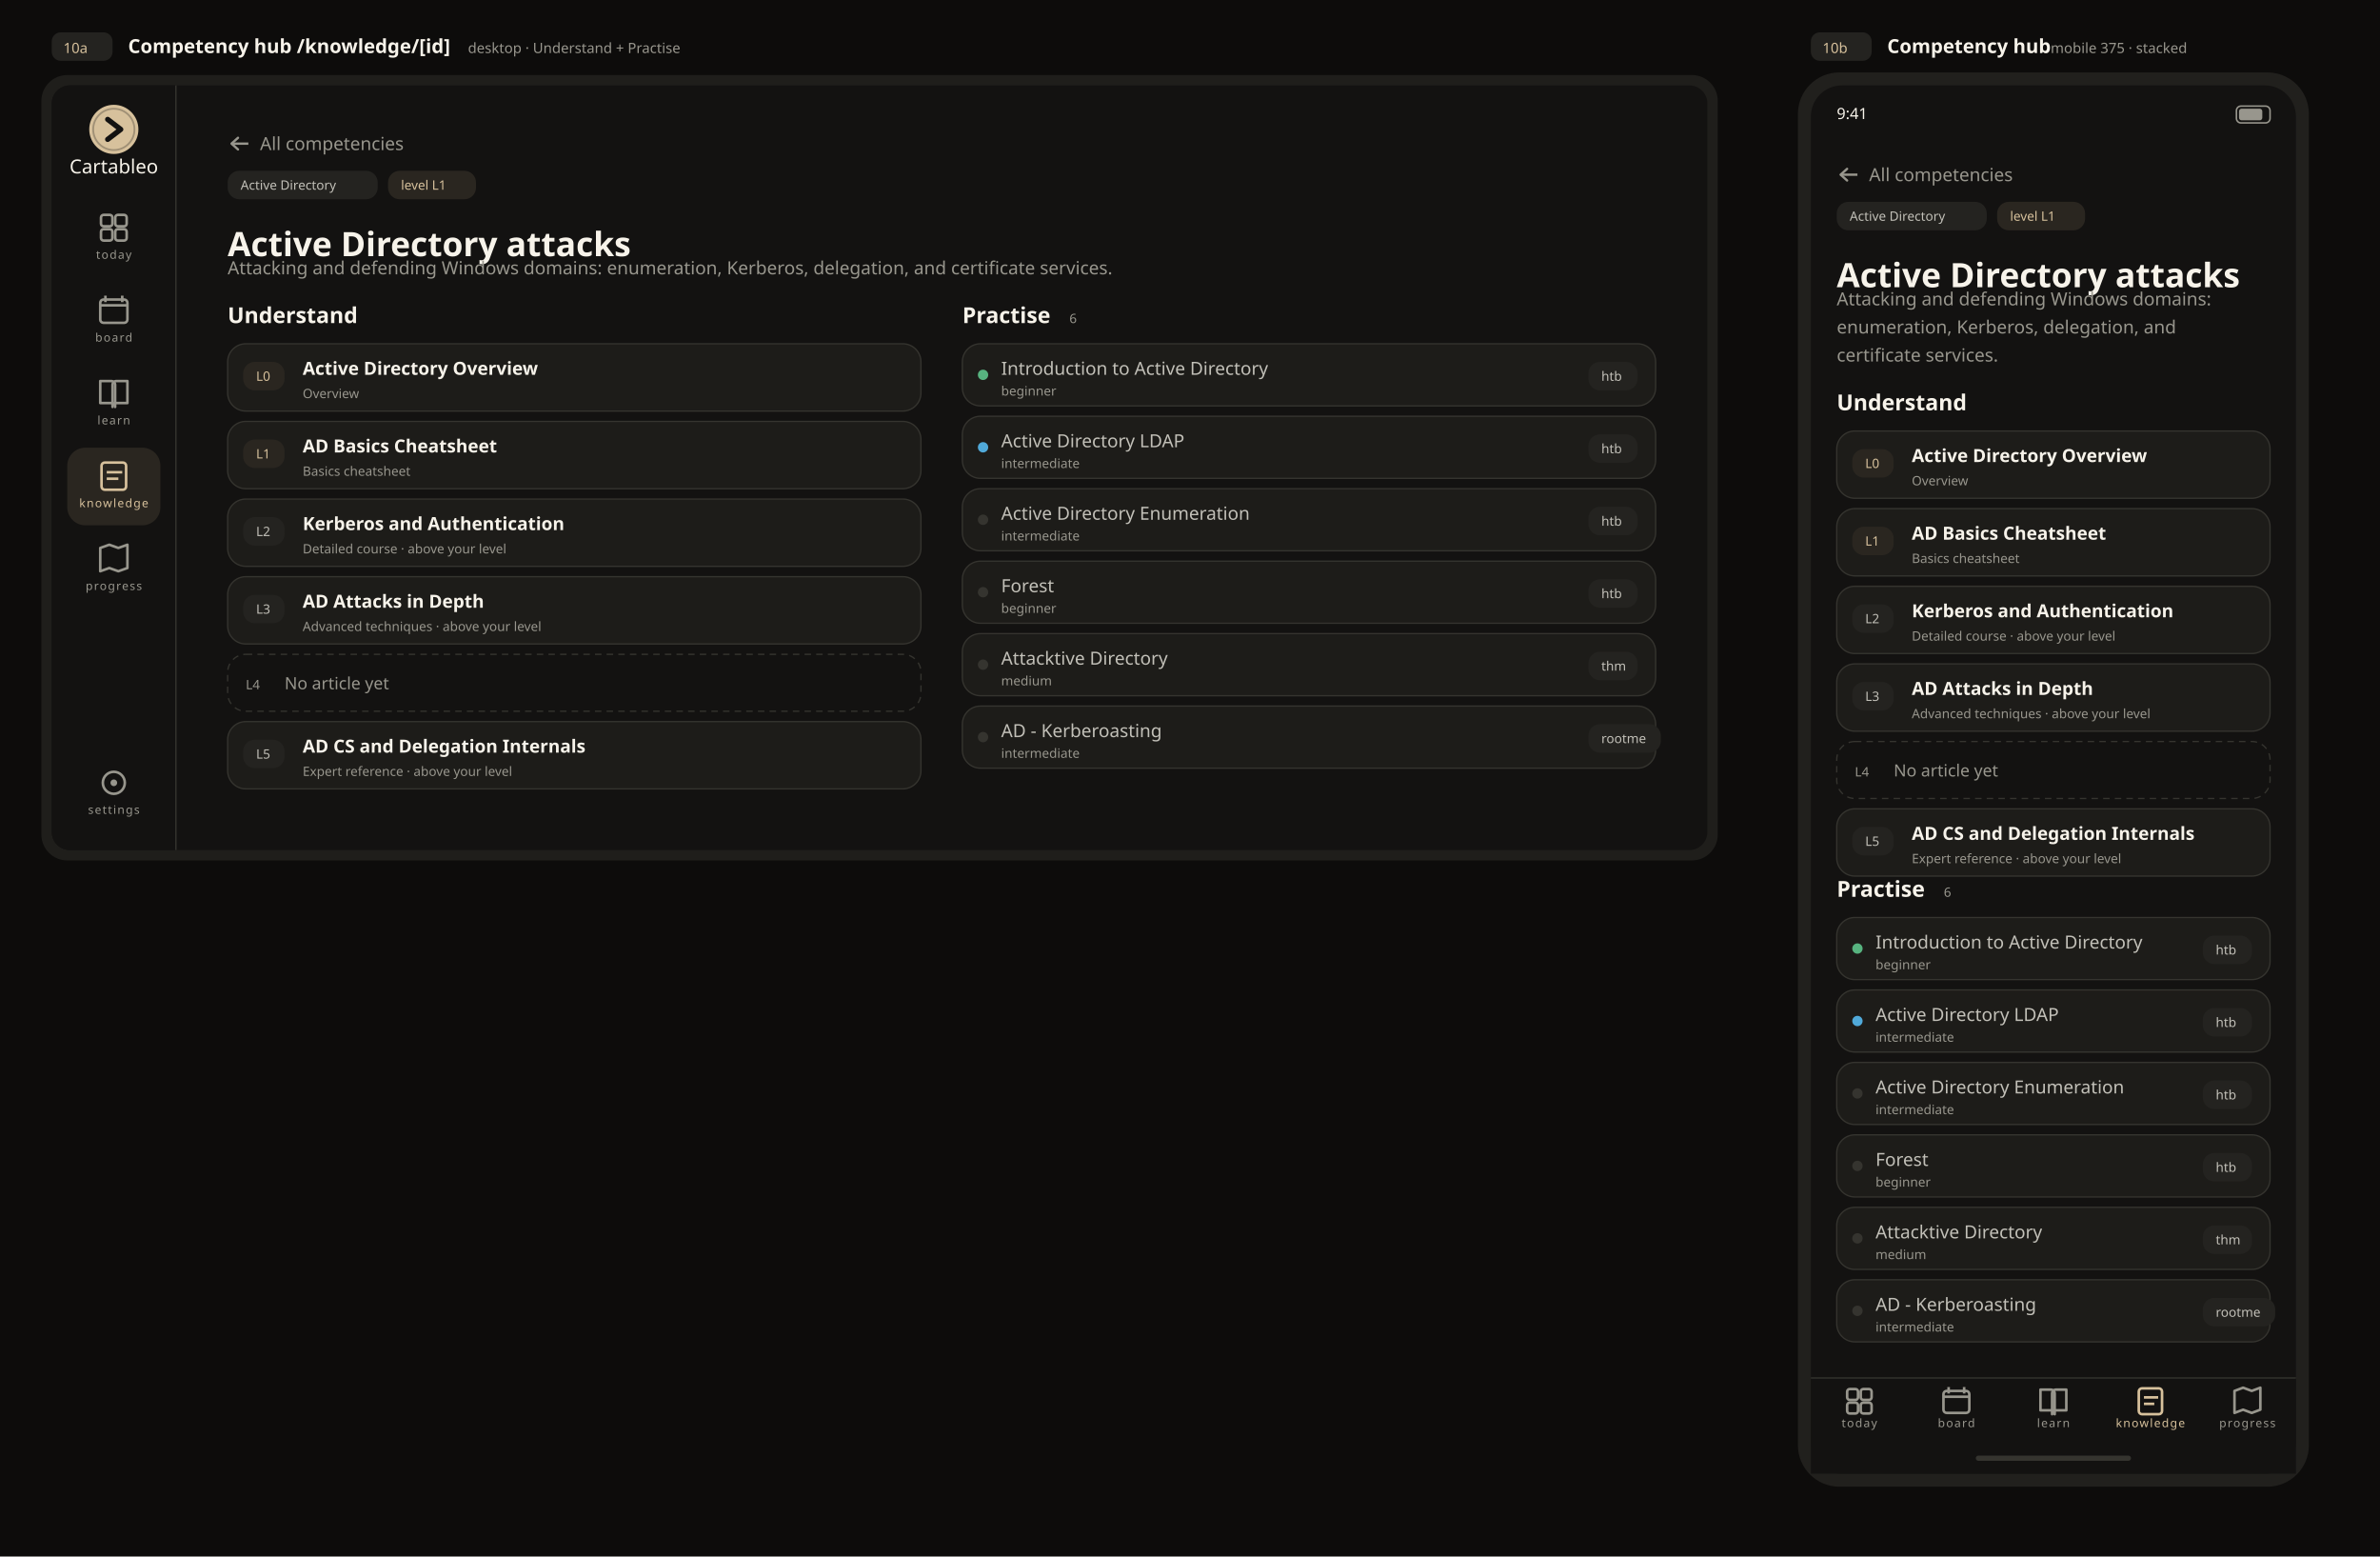
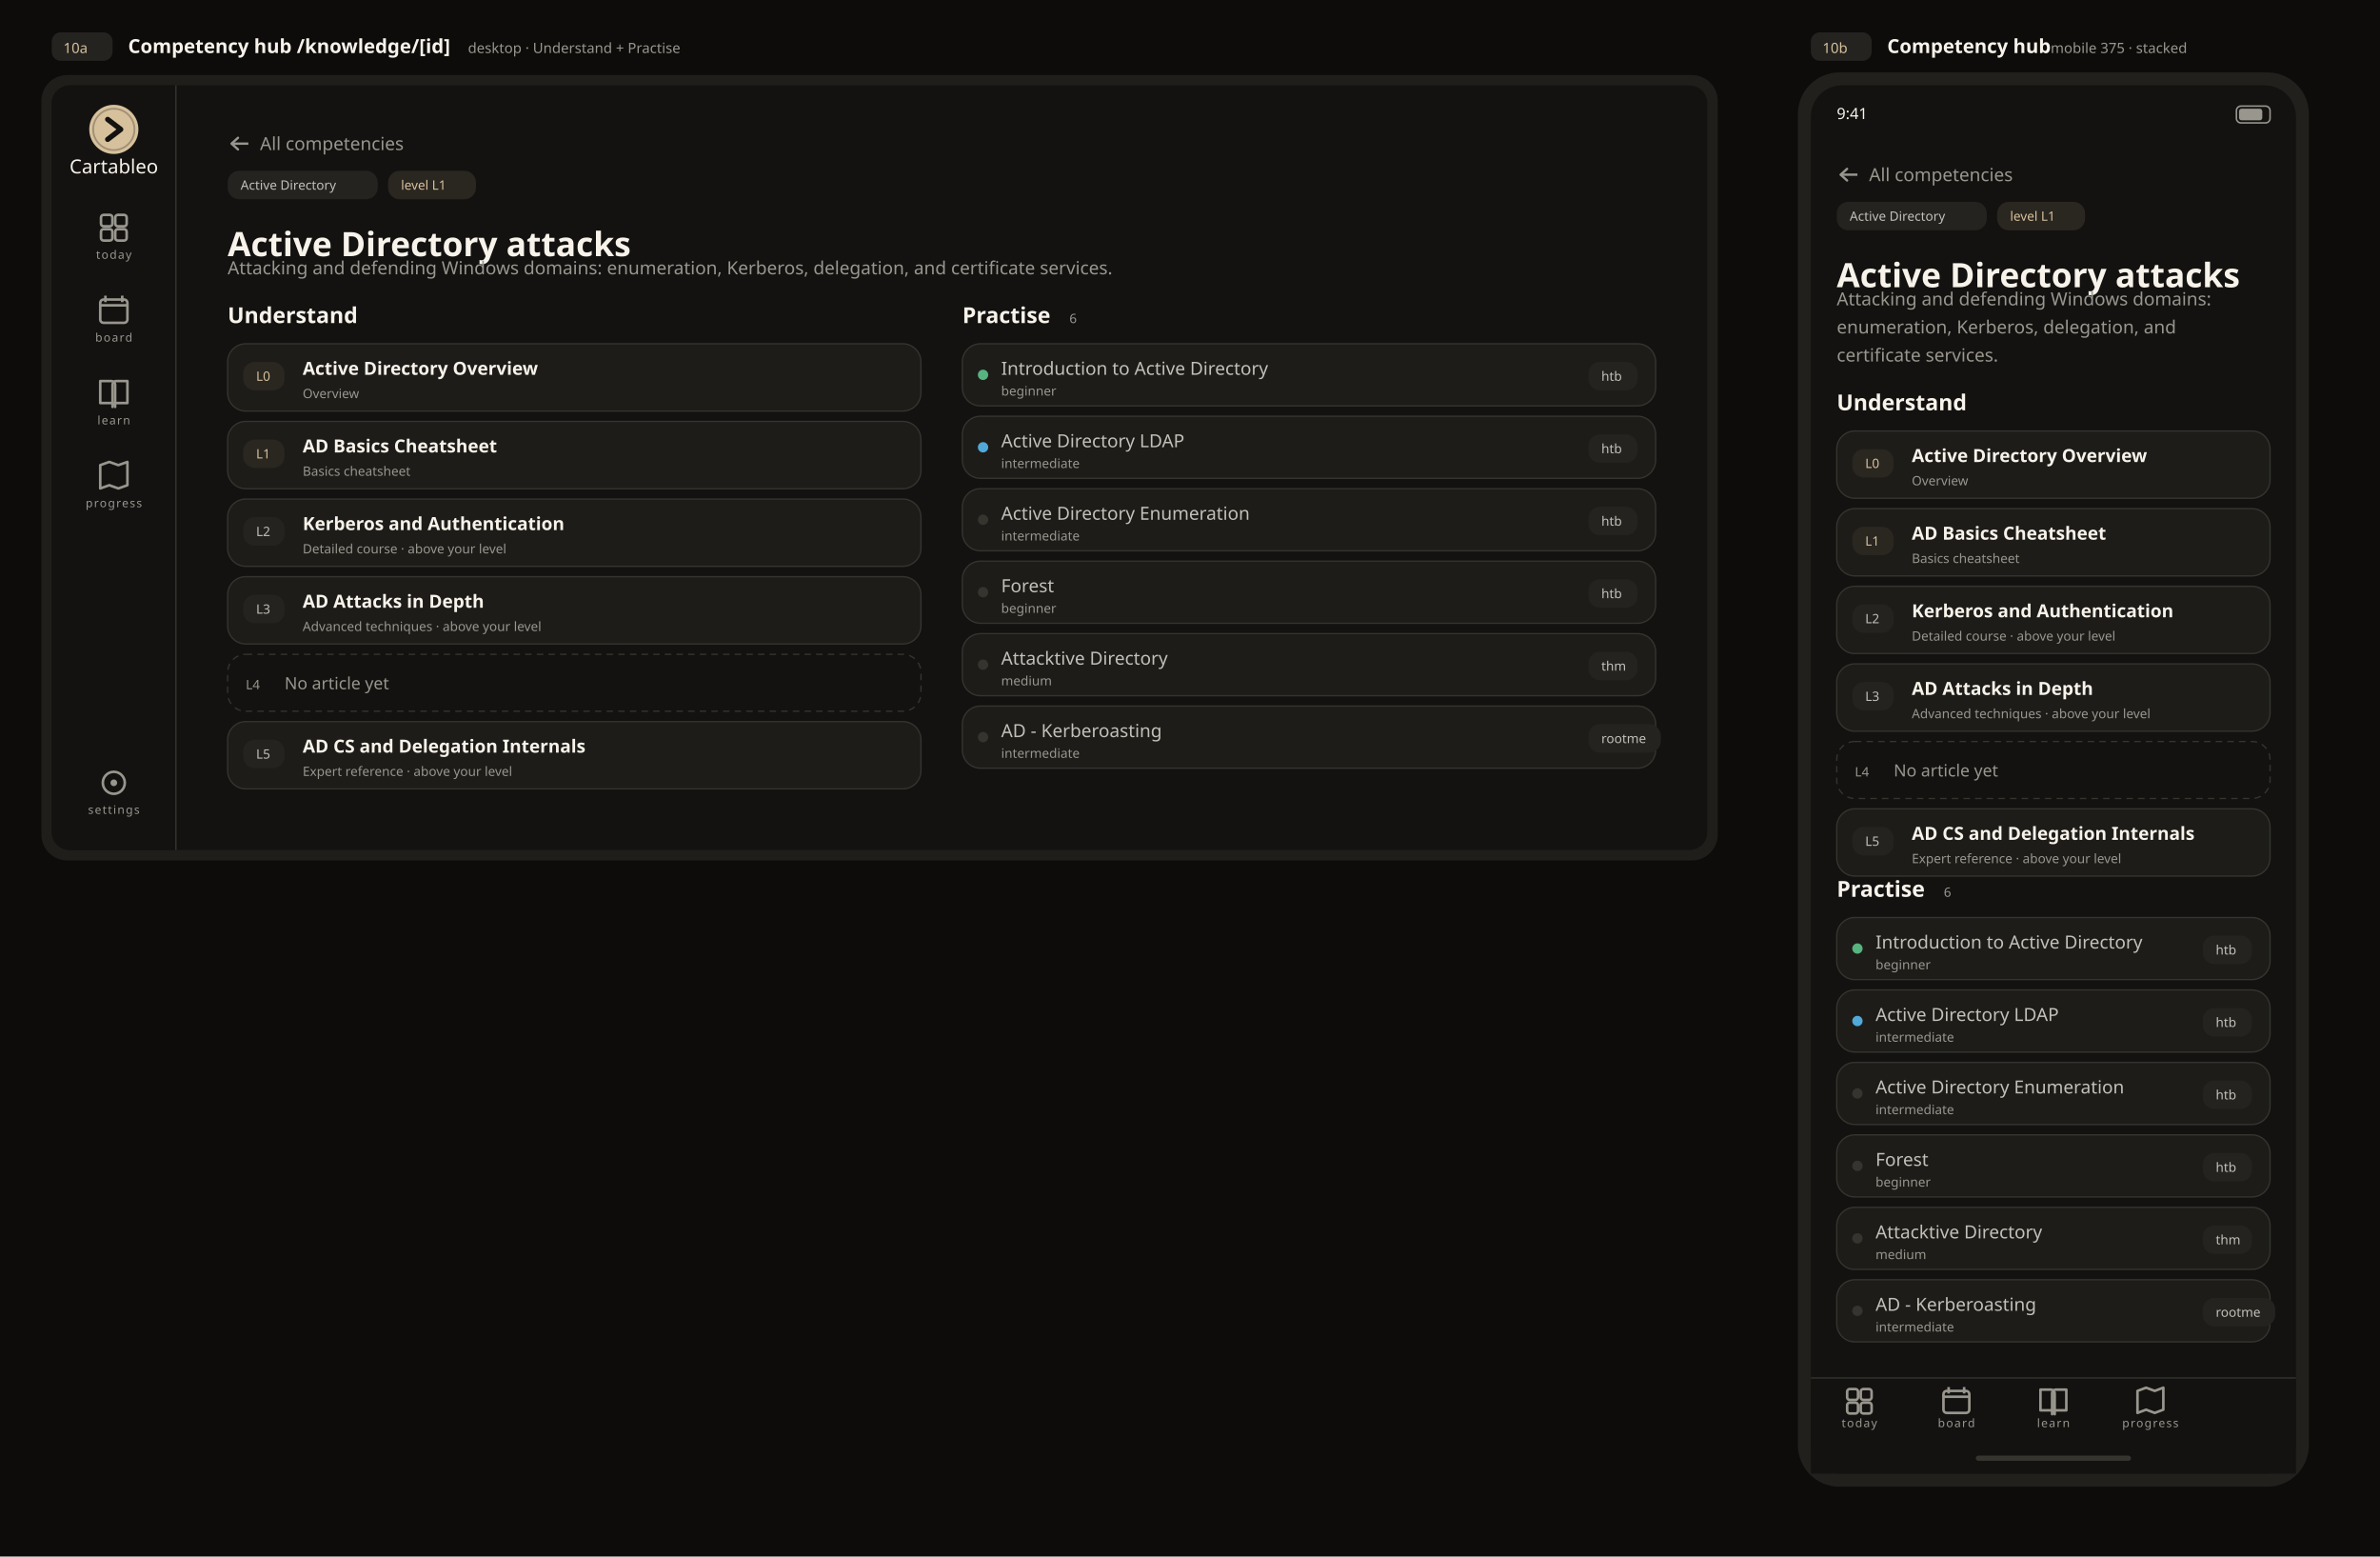
<svg xmlns="http://www.w3.org/2000/svg" width="1840" height="1203" viewBox="0 0 1840 1203">
  <rect x="0" y="0" width="1840" height="1203" fill="#0d0c0b" />
  <rect x="40" y="25" width="47" height="22" rx="7" fill="#242320" />
  <text x="49" y="41" font-family="JetBrains Mono" font-size="11" fill="#d7c19c">10a</text>
  <text x="99" y="41" font-family="Archivo" font-size="15" fill="#f7f3ea" font-weight="700">Competency hub  /knowledge/[id]</text>
  <text x="361.775" y="41" font-family="JetBrains Mono" font-size="11" fill="#98968d">desktop · Understand + Practise</text>
  <rect x="1400" y="25" width="47" height="22" rx="7" fill="#242320" />
  <text x="1409" y="41" font-family="JetBrains Mono" font-size="11" fill="#d7c19c">10b</text>
  <text x="1459" y="41" font-family="Archivo" font-size="15" fill="#f7f3ea" font-weight="700">Competency hub</text>
  <text x="1585.35" y="41" font-family="JetBrains Mono" font-size="11" fill="#98968d">mobile 375 · stacked</text>
  <rect x="32" y="58" width="1296" height="607" rx="20" fill="#35342f" opacity="0.45" />
  <rect x="40" y="66" width="1280" height="591" rx="14" fill="#131211" />
  <g transform="translate(40,66)">
    <clipPath id="hc">
      <rect width="1280" height="591" rx="14" />
    </clipPath>
    <g clip-path="url(#hc)">
      <rect x="0" y="0" width="96" height="591" fill="#131211" />
      <line x1="96" y1="0" x2="96" y2="591" stroke="#35342f" stroke-width="1" />
      <circle cx="48.0" cy="34" r="19.0" fill="#d7c19c" />
      <circle cx="48.0" cy="34" r="15.96" fill="none" stroke="#131211" stroke-width="1.387" opacity="0.28" />
      <path d="M43.25 26.281L53.344 34L43.25 41.719" fill="none" stroke="#131211" stroke-width="4.037" stroke-linecap="round" stroke-linejoin="round" />
      <text x="48.0" y="68" font-family="DM Serif Display" font-size="15" fill="#f7f3ea" text-anchor="middle">Cartableo</text>
      <rect x="38.078" y="100.078" width="8.82" height="8.82" rx="2" fill="none" stroke="#98968d" stroke-width="2" />
      <rect x="38.078" y="111.103" width="8.82" height="8.82" rx="2" fill="none" stroke="#98968d" stroke-width="2" />
      <rect x="49.103" y="100.078" width="8.82" height="8.82" rx="2" fill="none" stroke="#98968d" stroke-width="2" />
      <rect x="49.103" y="111.103" width="8.82" height="8.82" rx="2" fill="none" stroke="#98968d" stroke-width="2" />
      <text x="48.0" y="134" font-family="JetBrains Mono" font-size="9" fill="#98968d" text-anchor="middle" letter-spacing="0.9">today</text>
      <rect x="37.5" y="165.5" width="21" height="18" rx="2.5" fill="none" stroke="#98968d" stroke-width="2" />
      <line x1="37.5" y1="170.0" x2="58.5" y2="170.0" stroke="#98968d" stroke-width="2" />
      <line x1="41.5" y1="162.5" x2="41.5" y2="167.5" stroke="#98968d" stroke-width="2" />
      <line x1="54.5" y1="162.5" x2="54.5" y2="167.5" stroke="#98968d" stroke-width="2" />
      <text x="48.0" y="198" font-family="JetBrains Mono" font-size="9" fill="#98968d" text-anchor="middle" letter-spacing="0.9">board</text>
      <path d="M37.5 228.5h8.5a3 3 0 0 1 3 3v17a3 3 0 0 0-3-3h-8.5z" fill="none" stroke="#98968d" stroke-width="2" stroke-linecap="round" stroke-linejoin="round" />
      <path d="M58.5 228.5h-8.5a3 3 0 0 0-3 3v17a3 3 0 0 1 3-3h8.5z" fill="none" stroke="#98968d" stroke-width="2" stroke-linecap="round" stroke-linejoin="round" />
      <text x="48.0" y="262" font-family="JetBrains Mono" font-size="9" fill="#98968d" text-anchor="middle" letter-spacing="0.9">learn</text>
-       <rect x="12.0" y="280" width="72" height="60" rx="14" fill="#2a2620" />
-       <rect x="38.5" y="291.5" width="19" height="21" rx="2.5" fill="none" stroke="#d7c19c" stroke-width="2" />
-       <line x1="42.5" y1="299" x2="54.5" y2="299" stroke="#d7c19c" stroke-width="2" />
-       <line x1="42.5" y1="304" x2="51.5" y2="304" stroke="#d7c19c" stroke-width="2" />
-       <text x="48.0" y="326" font-family="JetBrains Mono" font-size="9" fill="#d7c19c" text-anchor="middle" letter-spacing="0.9">knowledge</text>
-       <path d="M37.5 375.5v-18l7.0 -2.5 7.0 2.5 7.0 -2.5v18l-7.0 2.5 -7.0 -2.5z" fill="none" stroke="#98968d" stroke-width="2" stroke-linecap="round" stroke-linejoin="round" />
-       <text x="48.0" y="390" font-family="JetBrains Mono" font-size="9" fill="#98968d" text-anchor="middle" letter-spacing="0.9">progress</text>
+       <path d="M37.5 311.5v-18l7.0 -2.5 7.0 2.5 7.0 -2.5v18l-7.0 2.5 -7.0 -2.5z" fill="none" stroke="#98968d" stroke-width="2" stroke-linecap="round" stroke-linejoin="round" />
+       <text x="48.0" y="326" font-family="JetBrains Mono" font-size="9" fill="#98968d" text-anchor="middle" letter-spacing="0.9">progress</text>
      <circle cx="48.0" cy="539" r="8.5" fill="none" stroke="#98968d" stroke-width="2" />
      <circle cx="48.0" cy="539" r="2.6" fill="#98968d" />
      <text x="48.0" y="563" font-family="JetBrains Mono" font-size="9" fill="#98968d" text-anchor="middle" letter-spacing="0.9">settings</text>
      <line x1="139" y1="45" x2="152" y2="45" stroke="#98968d" stroke-width="1.8" />
      <path d="M144 40.5L139 45L144 49.5" fill="none" stroke="#98968d" stroke-width="1.8" stroke-linecap="round" stroke-linejoin="round" />
      <text x="161" y="50" font-family="Archivo" font-size="14" fill="#98968d">All competencies</text>
      <rect x="136" y="66" width="116.0" height="22" rx="9" fill="#242320" />
      <text x="146" y="80.6" font-family="JetBrains Mono" font-size="10" fill="#c2c0b8">Active Directory</text>
      <rect x="260.0" y="66" width="68.0" height="22" rx="9" fill="#2a2620" />
      <text x="270.0" y="80.6" font-family="JetBrains Mono" font-size="10" fill="#d7c19c">level L1</text>
      <text x="136" y="132" font-family="Archivo" font-size="26" fill="#f7f3ea" font-weight="700">Active Directory attacks</text>
      <text x="136" y="146.0" font-family="Archivo" font-size="14" fill="#98968d">Attacking and defending Windows domains: enumeration, Kerberos, delegation, and certificate services.</text>
      <text x="136" y="183.7" font-family="Archivo" font-size="17" fill="#f7f3ea" font-weight="700">Understand</text>
      <rect x="136" y="199.7" width="536.0" height="52" rx="14" fill="#1d1c19" stroke="#35342f" stroke-width="1" />
      <rect x="148" y="213.7" width="32.0" height="22" rx="9" fill="#2a2620" />
      <text x="158" y="228.3" font-family="JetBrains Mono" font-size="10" fill="#d7c19c">L0</text>
      <text x="194" y="223.7" font-family="Archivo" font-size="14" fill="#f7f3ea" font-weight="700">Active Directory Overview</text>
      <text x="194" y="241.7" font-family="JetBrains Mono" font-size="10" fill="#98968d">Overview</text>
      <rect x="136" y="259.7" width="536.0" height="52" rx="14" fill="#1d1c19" stroke="#35342f" stroke-width="1" />
      <rect x="148" y="273.7" width="32.0" height="22" rx="9" fill="#2a2620" />
      <text x="158" y="288.3" font-family="JetBrains Mono" font-size="10" fill="#d7c19c">L1</text>
      <text x="194" y="283.7" font-family="Archivo" font-size="14" fill="#f7f3ea" font-weight="700">AD Basics Cheatsheet</text>
      <text x="194" y="301.7" font-family="JetBrains Mono" font-size="10" fill="#98968d">Basics cheatsheet</text>
      <rect x="136" y="319.7" width="536.0" height="52" rx="14" fill="#1d1c19" stroke="#35342f" stroke-width="1" />
      <rect x="148" y="333.7" width="32.0" height="22" rx="9" fill="#242320" />
      <text x="158" y="348.3" font-family="JetBrains Mono" font-size="10" fill="#c2c0b8">L2</text>
      <text x="194" y="343.7" font-family="Archivo" font-size="14" fill="#f7f3ea" font-weight="700">Kerberos and Authentication</text>
      <text x="194" y="361.7" font-family="JetBrains Mono" font-size="10" fill="#98968d">Detailed course · above your level</text>
      <rect x="136" y="379.7" width="536.0" height="52" rx="14" fill="#1d1c19" stroke="#35342f" stroke-width="1" />
      <rect x="148" y="393.7" width="32.0" height="22" rx="9" fill="#242320" />
      <text x="158" y="408.3" font-family="JetBrains Mono" font-size="10" fill="#c2c0b8">L3</text>
      <text x="194" y="403.7" font-family="Archivo" font-size="14" fill="#f7f3ea" font-weight="700">AD Attacks in Depth</text>
      <text x="194" y="421.7" font-family="JetBrains Mono" font-size="10" fill="#98968d">Advanced techniques · above your level</text>
      <rect x="136" y="439.7" width="536.0" height="44" rx="14" fill="none" stroke="#35342f" stroke-width="1" stroke-dasharray="5 4" />
      <text x="150" y="466.7" font-family="JetBrains Mono" font-size="10" fill="#98968d">L4</text>
      <text x="180" y="466.7" font-family="Archivo" font-size="13" fill="#98968d">No article yet</text>
      <rect x="136" y="491.7" width="536.0" height="52" rx="14" fill="#1d1c19" stroke="#35342f" stroke-width="1" />
      <rect x="148" y="505.7" width="32.0" height="22" rx="9" fill="#242320" />
      <text x="158" y="520.3" font-family="JetBrains Mono" font-size="10" fill="#c2c0b8">L5</text>
      <text x="194" y="515.7" font-family="Archivo" font-size="14" fill="#f7f3ea" font-weight="700">AD CS and Delegation Internals</text>
      <text x="194" y="533.7" font-family="JetBrains Mono" font-size="10" fill="#98968d">Expert reference · above your level</text>
      <text x="704.0" y="183.7" font-family="Archivo" font-size="17" fill="#f7f3ea" font-weight="700">Practise</text>
      <text x="786.76" y="183.7" font-family="JetBrains Mono" font-size="10" fill="#98968d">6</text>
      <rect x="704.0" y="199.7" width="536.0" height="48" rx="14" fill="#1d1c19" stroke="#35342f" stroke-width="1" />
      <circle cx="720.0" cy="223.7" r="4" fill="#57b37f" />
      <text x="734.0" y="223.7" font-family="Archivo" font-size="14" fill="#c2c0b8">Introduction to Active Directory</text>
      <text x="734.0" y="239.7" font-family="JetBrains Mono" font-size="10" fill="#98968d">beginner</text>
      <rect x="1188.0" y="213.7" width="38.0" height="22" rx="9" fill="#242320" />
      <text x="1198.0" y="228.3" font-family="JetBrains Mono" font-size="10" fill="#c2c0b8">htb</text>
      <rect x="704.0" y="255.7" width="536.0" height="48" rx="14" fill="#1d1c19" stroke="#35342f" stroke-width="1" />
      <circle cx="720.0" cy="279.7" r="4" fill="#50a9d9" />
      <text x="734.0" y="279.7" font-family="Archivo" font-size="14" fill="#c2c0b8">Active Directory LDAP</text>
      <text x="734.0" y="295.7" font-family="JetBrains Mono" font-size="10" fill="#98968d">intermediate</text>
      <rect x="1188.0" y="269.7" width="38.0" height="22" rx="9" fill="#242320" />
      <text x="1198.0" y="284.3" font-family="JetBrains Mono" font-size="10" fill="#c2c0b8">htb</text>
      <rect x="704.0" y="311.7" width="536.0" height="48" rx="14" fill="#1d1c19" stroke="#35342f" stroke-width="1" />
      <circle cx="720.0" cy="335.7" r="4" fill="#35342f" />
      <text x="734.0" y="335.7" font-family="Archivo" font-size="14" fill="#c2c0b8">Active Directory Enumeration</text>
      <text x="734.0" y="351.7" font-family="JetBrains Mono" font-size="10" fill="#98968d">intermediate</text>
      <rect x="1188.0" y="325.7" width="38.0" height="22" rx="9" fill="#242320" />
      <text x="1198.0" y="340.3" font-family="JetBrains Mono" font-size="10" fill="#c2c0b8">htb</text>
      <rect x="704.0" y="367.7" width="536.0" height="48" rx="14" fill="#1d1c19" stroke="#35342f" stroke-width="1" />
      <circle cx="720.0" cy="391.7" r="4" fill="#35342f" />
      <text x="734.0" y="391.7" font-family="Archivo" font-size="14" fill="#c2c0b8">Forest</text>
      <text x="734.0" y="407.7" font-family="JetBrains Mono" font-size="10" fill="#98968d">beginner</text>
      <rect x="1188.0" y="381.7" width="38.0" height="22" rx="9" fill="#242320" />
      <text x="1198.0" y="396.3" font-family="JetBrains Mono" font-size="10" fill="#c2c0b8">htb</text>
      <rect x="704.0" y="423.7" width="536.0" height="48" rx="14" fill="#1d1c19" stroke="#35342f" stroke-width="1" />
      <circle cx="720.0" cy="447.7" r="4" fill="#35342f" />
      <text x="734.0" y="447.7" font-family="Archivo" font-size="14" fill="#c2c0b8">Attacktive Directory</text>
      <text x="734.0" y="463.7" font-family="JetBrains Mono" font-size="10" fill="#98968d">medium</text>
      <rect x="1188.0" y="437.7" width="38.0" height="22" rx="9" fill="#242320" />
      <text x="1198.0" y="452.3" font-family="JetBrains Mono" font-size="10" fill="#c2c0b8">thm</text>
      <rect x="704.0" y="479.7" width="536.0" height="48" rx="14" fill="#1d1c19" stroke="#35342f" stroke-width="1" />
      <circle cx="720.0" cy="503.7" r="4" fill="#35342f" />
      <text x="734.0" y="503.7" font-family="Archivo" font-size="14" fill="#c2c0b8">AD - Kerberoasting</text>
      <text x="734.0" y="519.7" font-family="JetBrains Mono" font-size="10" fill="#98968d">intermediate</text>
      <rect x="1188.0" y="493.7" width="56.0" height="22" rx="9" fill="#242320" />
      <text x="1198.0" y="508.3" font-family="JetBrains Mono" font-size="10" fill="#c2c0b8">rootme</text>
    </g>
  </g>
  <rect x="1390" y="56" width="395" height="1093" rx="32" fill="#35342f" opacity="0.5" />
  <rect x="1400" y="66" width="375" height="1073" rx="24" fill="#131211" />
  <text x="1420" y="92" font-family="JetBrains Mono" font-size="12" fill="#f7f3ea">9:41</text>
  <rect x="1729" y="82" width="26" height="13" rx="3.5" fill="none" stroke="#98968d" stroke-width="1.2" />
  <rect x="1731" y="84" width="18" height="9" rx="2" fill="#98968d" />
  <g transform="translate(1400,110)">
    <clipPath id="hm">
      <rect width="375" height="1029" />
    </clipPath>
    <g clip-path="url(#hm)">
      <line x1="23" y1="25" x2="36" y2="25" stroke="#98968d" stroke-width="1.8" />
      <path d="M28 20.5L23 25L28 29.5" fill="none" stroke="#98968d" stroke-width="1.8" stroke-linecap="round" stroke-linejoin="round" />
      <text x="45" y="30" font-family="Archivo" font-size="14" fill="#98968d">All competencies</text>
      <rect x="20" y="46" width="116.0" height="22" rx="9" fill="#242320" />
      <text x="30" y="60.6" font-family="JetBrains Mono" font-size="10" fill="#c2c0b8">Active Directory</text>
      <rect x="144.0" y="46" width="68.0" height="22" rx="9" fill="#2a2620" />
      <text x="154.0" y="60.6" font-family="JetBrains Mono" font-size="10" fill="#d7c19c">level L1</text>
      <text x="20" y="112" font-family="Archivo" font-size="26" fill="#f7f3ea" font-weight="700">Active Directory attacks</text>
      <text x="20" y="126.0" font-family="Archivo" font-size="14" fill="#98968d">Attacking and defending Windows domains:</text>
      <text x="20" y="147.7" font-family="Archivo" font-size="14" fill="#98968d">enumeration, Kerberos, delegation, and</text>
      <text x="20" y="169.4" font-family="Archivo" font-size="14" fill="#98968d">certificate services.</text>
      <text x="20" y="207.1" font-family="Archivo" font-size="17" fill="#f7f3ea" font-weight="700">Understand</text>
      <rect x="20" y="223.1" width="335" height="52" rx="14" fill="#1d1c19" stroke="#35342f" stroke-width="1" />
      <rect x="32" y="237.1" width="32.0" height="22" rx="9" fill="#2a2620" />
      <text x="42" y="251.7" font-family="JetBrains Mono" font-size="10" fill="#d7c19c">L0</text>
      <text x="78" y="247.1" font-family="Archivo" font-size="14" fill="#f7f3ea" font-weight="700">Active Directory Overview</text>
      <text x="78" y="265.1" font-family="JetBrains Mono" font-size="10" fill="#98968d">Overview</text>
      <rect x="20" y="283.1" width="335" height="52" rx="14" fill="#1d1c19" stroke="#35342f" stroke-width="1" />
      <rect x="32" y="297.1" width="32.0" height="22" rx="9" fill="#2a2620" />
      <text x="42" y="311.7" font-family="JetBrains Mono" font-size="10" fill="#d7c19c">L1</text>
      <text x="78" y="307.1" font-family="Archivo" font-size="14" fill="#f7f3ea" font-weight="700">AD Basics Cheatsheet</text>
      <text x="78" y="325.1" font-family="JetBrains Mono" font-size="10" fill="#98968d">Basics cheatsheet</text>
      <rect x="20" y="343.1" width="335" height="52" rx="14" fill="#1d1c19" stroke="#35342f" stroke-width="1" />
      <rect x="32" y="357.1" width="32.0" height="22" rx="9" fill="#242320" />
      <text x="42" y="371.7" font-family="JetBrains Mono" font-size="10" fill="#c2c0b8">L2</text>
      <text x="78" y="367.1" font-family="Archivo" font-size="14" fill="#f7f3ea" font-weight="700">Kerberos and Authentication</text>
      <text x="78" y="385.1" font-family="JetBrains Mono" font-size="10" fill="#98968d">Detailed course · above your level</text>
      <rect x="20" y="403.1" width="335" height="52" rx="14" fill="#1d1c19" stroke="#35342f" stroke-width="1" />
      <rect x="32" y="417.1" width="32.0" height="22" rx="9" fill="#242320" />
      <text x="42" y="431.7" font-family="JetBrains Mono" font-size="10" fill="#c2c0b8">L3</text>
      <text x="78" y="427.1" font-family="Archivo" font-size="14" fill="#f7f3ea" font-weight="700">AD Attacks in Depth</text>
      <text x="78" y="445.1" font-family="JetBrains Mono" font-size="10" fill="#98968d">Advanced techniques · above your level</text>
      <rect x="20" y="463.1" width="335" height="44" rx="14" fill="none" stroke="#35342f" stroke-width="1" stroke-dasharray="5 4" />
      <text x="34" y="490.1" font-family="JetBrains Mono" font-size="10" fill="#98968d">L4</text>
      <text x="64" y="490.1" font-family="Archivo" font-size="13" fill="#98968d">No article yet</text>
      <rect x="20" y="515.1" width="335" height="52" rx="14" fill="#1d1c19" stroke="#35342f" stroke-width="1" />
      <rect x="32" y="529.1" width="32.0" height="22" rx="9" fill="#242320" />
      <text x="42" y="543.7" font-family="JetBrains Mono" font-size="10" fill="#c2c0b8">L5</text>
      <text x="78" y="539.1" font-family="Archivo" font-size="14" fill="#f7f3ea" font-weight="700">AD CS and Delegation Internals</text>
      <text x="78" y="557.1" font-family="JetBrains Mono" font-size="10" fill="#98968d">Expert reference · above your level</text>
      <text x="20" y="583.1" font-family="Archivo" font-size="17" fill="#f7f3ea" font-weight="700">Practise</text>
      <text x="102.76" y="583.1" font-family="JetBrains Mono" font-size="10" fill="#98968d">6</text>
      <rect x="20" y="599.1" width="335" height="48" rx="14" fill="#1d1c19" stroke="#35342f" stroke-width="1" />
      <circle cx="36" cy="623.1" r="4" fill="#57b37f" />
      <text x="50" y="623.1" font-family="Archivo" font-size="14" fill="#c2c0b8">Introduction to Active Directory</text>
      <text x="50" y="639.1" font-family="JetBrains Mono" font-size="10" fill="#98968d">beginner</text>
      <rect x="303" y="613.1" width="38.0" height="22" rx="9" fill="#242320" />
      <text x="313" y="627.7" font-family="JetBrains Mono" font-size="10" fill="#c2c0b8">htb</text>
      <rect x="20" y="655.1" width="335" height="48" rx="14" fill="#1d1c19" stroke="#35342f" stroke-width="1" />
      <circle cx="36" cy="679.1" r="4" fill="#50a9d9" />
      <text x="50" y="679.1" font-family="Archivo" font-size="14" fill="#c2c0b8">Active Directory LDAP</text>
      <text x="50" y="695.1" font-family="JetBrains Mono" font-size="10" fill="#98968d">intermediate</text>
      <rect x="303" y="669.1" width="38.0" height="22" rx="9" fill="#242320" />
      <text x="313" y="683.7" font-family="JetBrains Mono" font-size="10" fill="#c2c0b8">htb</text>
      <rect x="20" y="711.1" width="335" height="48" rx="14" fill="#1d1c19" stroke="#35342f" stroke-width="1" />
      <circle cx="36" cy="735.1" r="4" fill="#35342f" />
      <text x="50" y="735.1" font-family="Archivo" font-size="14" fill="#c2c0b8">Active Directory Enumeration</text>
      <text x="50" y="751.1" font-family="JetBrains Mono" font-size="10" fill="#98968d">intermediate</text>
      <rect x="303" y="725.1" width="38.0" height="22" rx="9" fill="#242320" />
      <text x="313" y="739.7" font-family="JetBrains Mono" font-size="10" fill="#c2c0b8">htb</text>
      <rect x="20" y="767.1" width="335" height="48" rx="14" fill="#1d1c19" stroke="#35342f" stroke-width="1" />
      <circle cx="36" cy="791.1" r="4" fill="#35342f" />
      <text x="50" y="791.1" font-family="Archivo" font-size="14" fill="#c2c0b8">Forest</text>
      <text x="50" y="807.1" font-family="JetBrains Mono" font-size="10" fill="#98968d">beginner</text>
      <rect x="303" y="781.1" width="38.0" height="22" rx="9" fill="#242320" />
      <text x="313" y="795.7" font-family="JetBrains Mono" font-size="10" fill="#c2c0b8">htb</text>
      <rect x="20" y="823.1" width="335" height="48" rx="14" fill="#1d1c19" stroke="#35342f" stroke-width="1" />
      <circle cx="36" cy="847.1" r="4" fill="#35342f" />
      <text x="50" y="847.1" font-family="Archivo" font-size="14" fill="#c2c0b8">Attacktive Directory</text>
      <text x="50" y="863.1" font-family="JetBrains Mono" font-size="10" fill="#98968d">medium</text>
      <rect x="303" y="837.1" width="38.0" height="22" rx="9" fill="#242320" />
      <text x="313" y="851.7" font-family="JetBrains Mono" font-size="10" fill="#c2c0b8">thm</text>
      <rect x="20" y="879.1" width="335" height="48" rx="14" fill="#1d1c19" stroke="#35342f" stroke-width="1" />
      <circle cx="36" cy="903.1" r="4" fill="#35342f" />
      <text x="50" y="903.1" font-family="Archivo" font-size="14" fill="#c2c0b8">AD - Kerberoasting</text>
      <text x="50" y="919.1" font-family="JetBrains Mono" font-size="10" fill="#98968d">intermediate</text>
      <rect x="303" y="893.1" width="56.0" height="22" rx="9" fill="#242320" />
      <text x="313" y="907.7" font-family="JetBrains Mono" font-size="10" fill="#c2c0b8">rootme</text>
      <rect x="0" y="955" width="375" height="74" fill="#131211" />
      <line x1="0" y1="955" x2="375" y2="955" stroke="#35342f" stroke-width="1" />
      <rect x="28.05" y="963.55" width="8.4" height="8.4" rx="2" fill="none" stroke="#98968d" stroke-width="2" />
      <rect x="28.05" y="974.05" width="8.4" height="8.4" rx="2" fill="none" stroke="#98968d" stroke-width="2" />
      <rect x="38.55" y="963.55" width="8.4" height="8.4" rx="2" fill="none" stroke="#98968d" stroke-width="2" />
      <rect x="38.55" y="974.05" width="8.4" height="8.4" rx="2" fill="none" stroke="#98968d" stroke-width="2" />
      <text x="37.5" y="993" font-family="JetBrains Mono" font-size="9" fill="#98968d" text-anchor="middle" letter-spacing="0.9">today</text>
      <rect x="102.5" y="965.0" width="20" height="17" rx="2.5" fill="none" stroke="#98968d" stroke-width="2" />
      <line x1="102.5" y1="969.5" x2="122.5" y2="969.5" stroke="#98968d" stroke-width="2" />
      <line x1="106.5" y1="962.0" x2="106.5" y2="967.0" stroke="#98968d" stroke-width="2" />
      <line x1="118.5" y1="962.0" x2="118.5" y2="967.0" stroke="#98968d" stroke-width="2" />
      <text x="112.5" y="993" font-family="JetBrains Mono" font-size="9" fill="#98968d" text-anchor="middle" letter-spacing="0.9">board</text>
      <path d="M177.5 964.0h8.0a3 3 0 0 1 3 3v16a3 3 0 0 0-3-3h-8.0z" fill="none" stroke="#98968d" stroke-width="2" stroke-linecap="round" stroke-linejoin="round" />
      <path d="M197.5 964.0h-8.0a3 3 0 0 0-3 3v16a3 3 0 0 1 3-3h8.0z" fill="none" stroke="#98968d" stroke-width="2" stroke-linecap="round" stroke-linejoin="round" />
      <text x="187.5" y="993" font-family="JetBrains Mono" font-size="9" fill="#98968d" text-anchor="middle" letter-spacing="0.9">learn</text>
-       <rect x="253.5" y="963.0" width="18" height="20" rx="2.5" fill="none" stroke="#d7c19c" stroke-width="2" />
-       <line x1="257.5" y1="970" x2="268.5" y2="970" stroke="#d7c19c" stroke-width="2" />
-       <line x1="257.5" y1="975" x2="265.5" y2="975" stroke="#d7c19c" stroke-width="2" />
-       <text x="262.5" y="993" font-family="JetBrains Mono" font-size="9" fill="#d7c19c" text-anchor="middle" letter-spacing="0.9">knowledge</text>
-       <path d="M327.5 982.0v-17l6.667 -2.5 6.667 2.5 6.667 -2.5v17l-6.667 2.5 -6.667 -2.5z" fill="none" stroke="#98968d" stroke-width="2" stroke-linecap="round" stroke-linejoin="round" />
-       <text x="337.5" y="993" font-family="JetBrains Mono" font-size="9" fill="#98968d" text-anchor="middle" letter-spacing="0.9">progress</text>
+       <path d="M252.5 982.0v-17l6.667 -2.5 6.667 2.5 6.667 -2.5v17l-6.667 2.5 -6.667 -2.5z" fill="none" stroke="#98968d" stroke-width="2" stroke-linecap="round" stroke-linejoin="round" />
+       <text x="262.5" y="993" font-family="JetBrains Mono" font-size="9" fill="#98968d" text-anchor="middle" letter-spacing="0.9">progress</text>
      <rect x="127.5" y="1015" width="120" height="4" rx="2" fill="#35342f" />
    </g>
  </g>
</svg>
